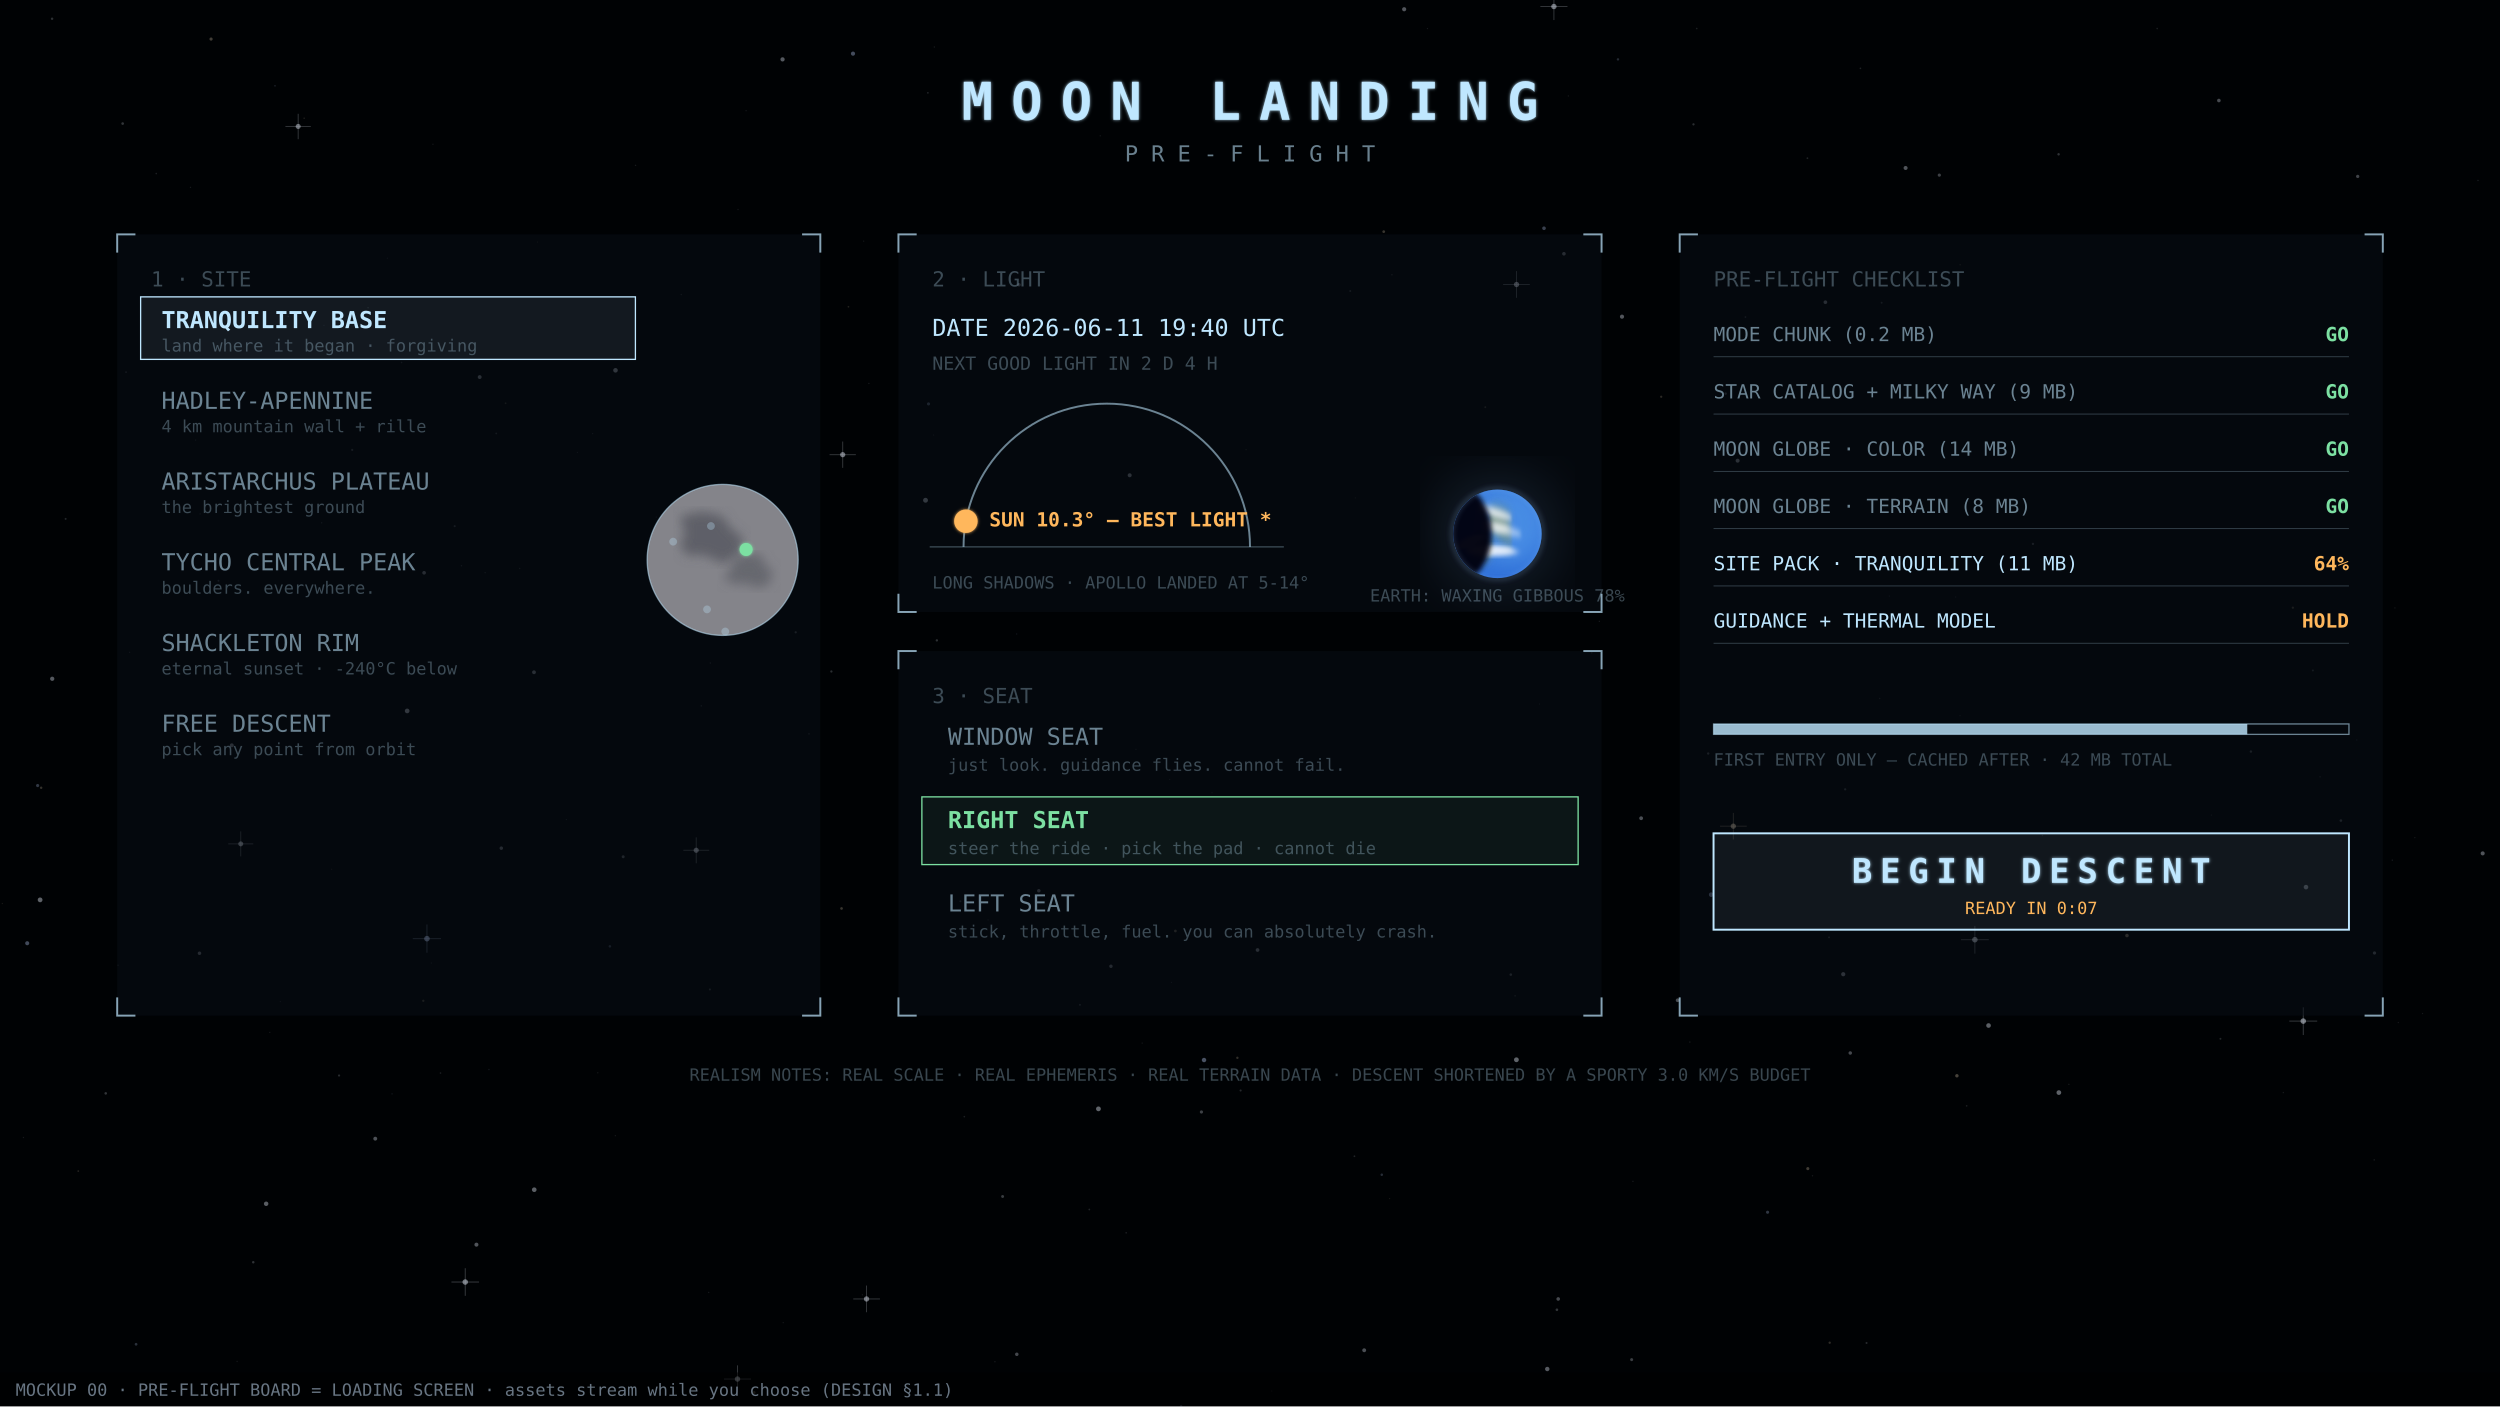
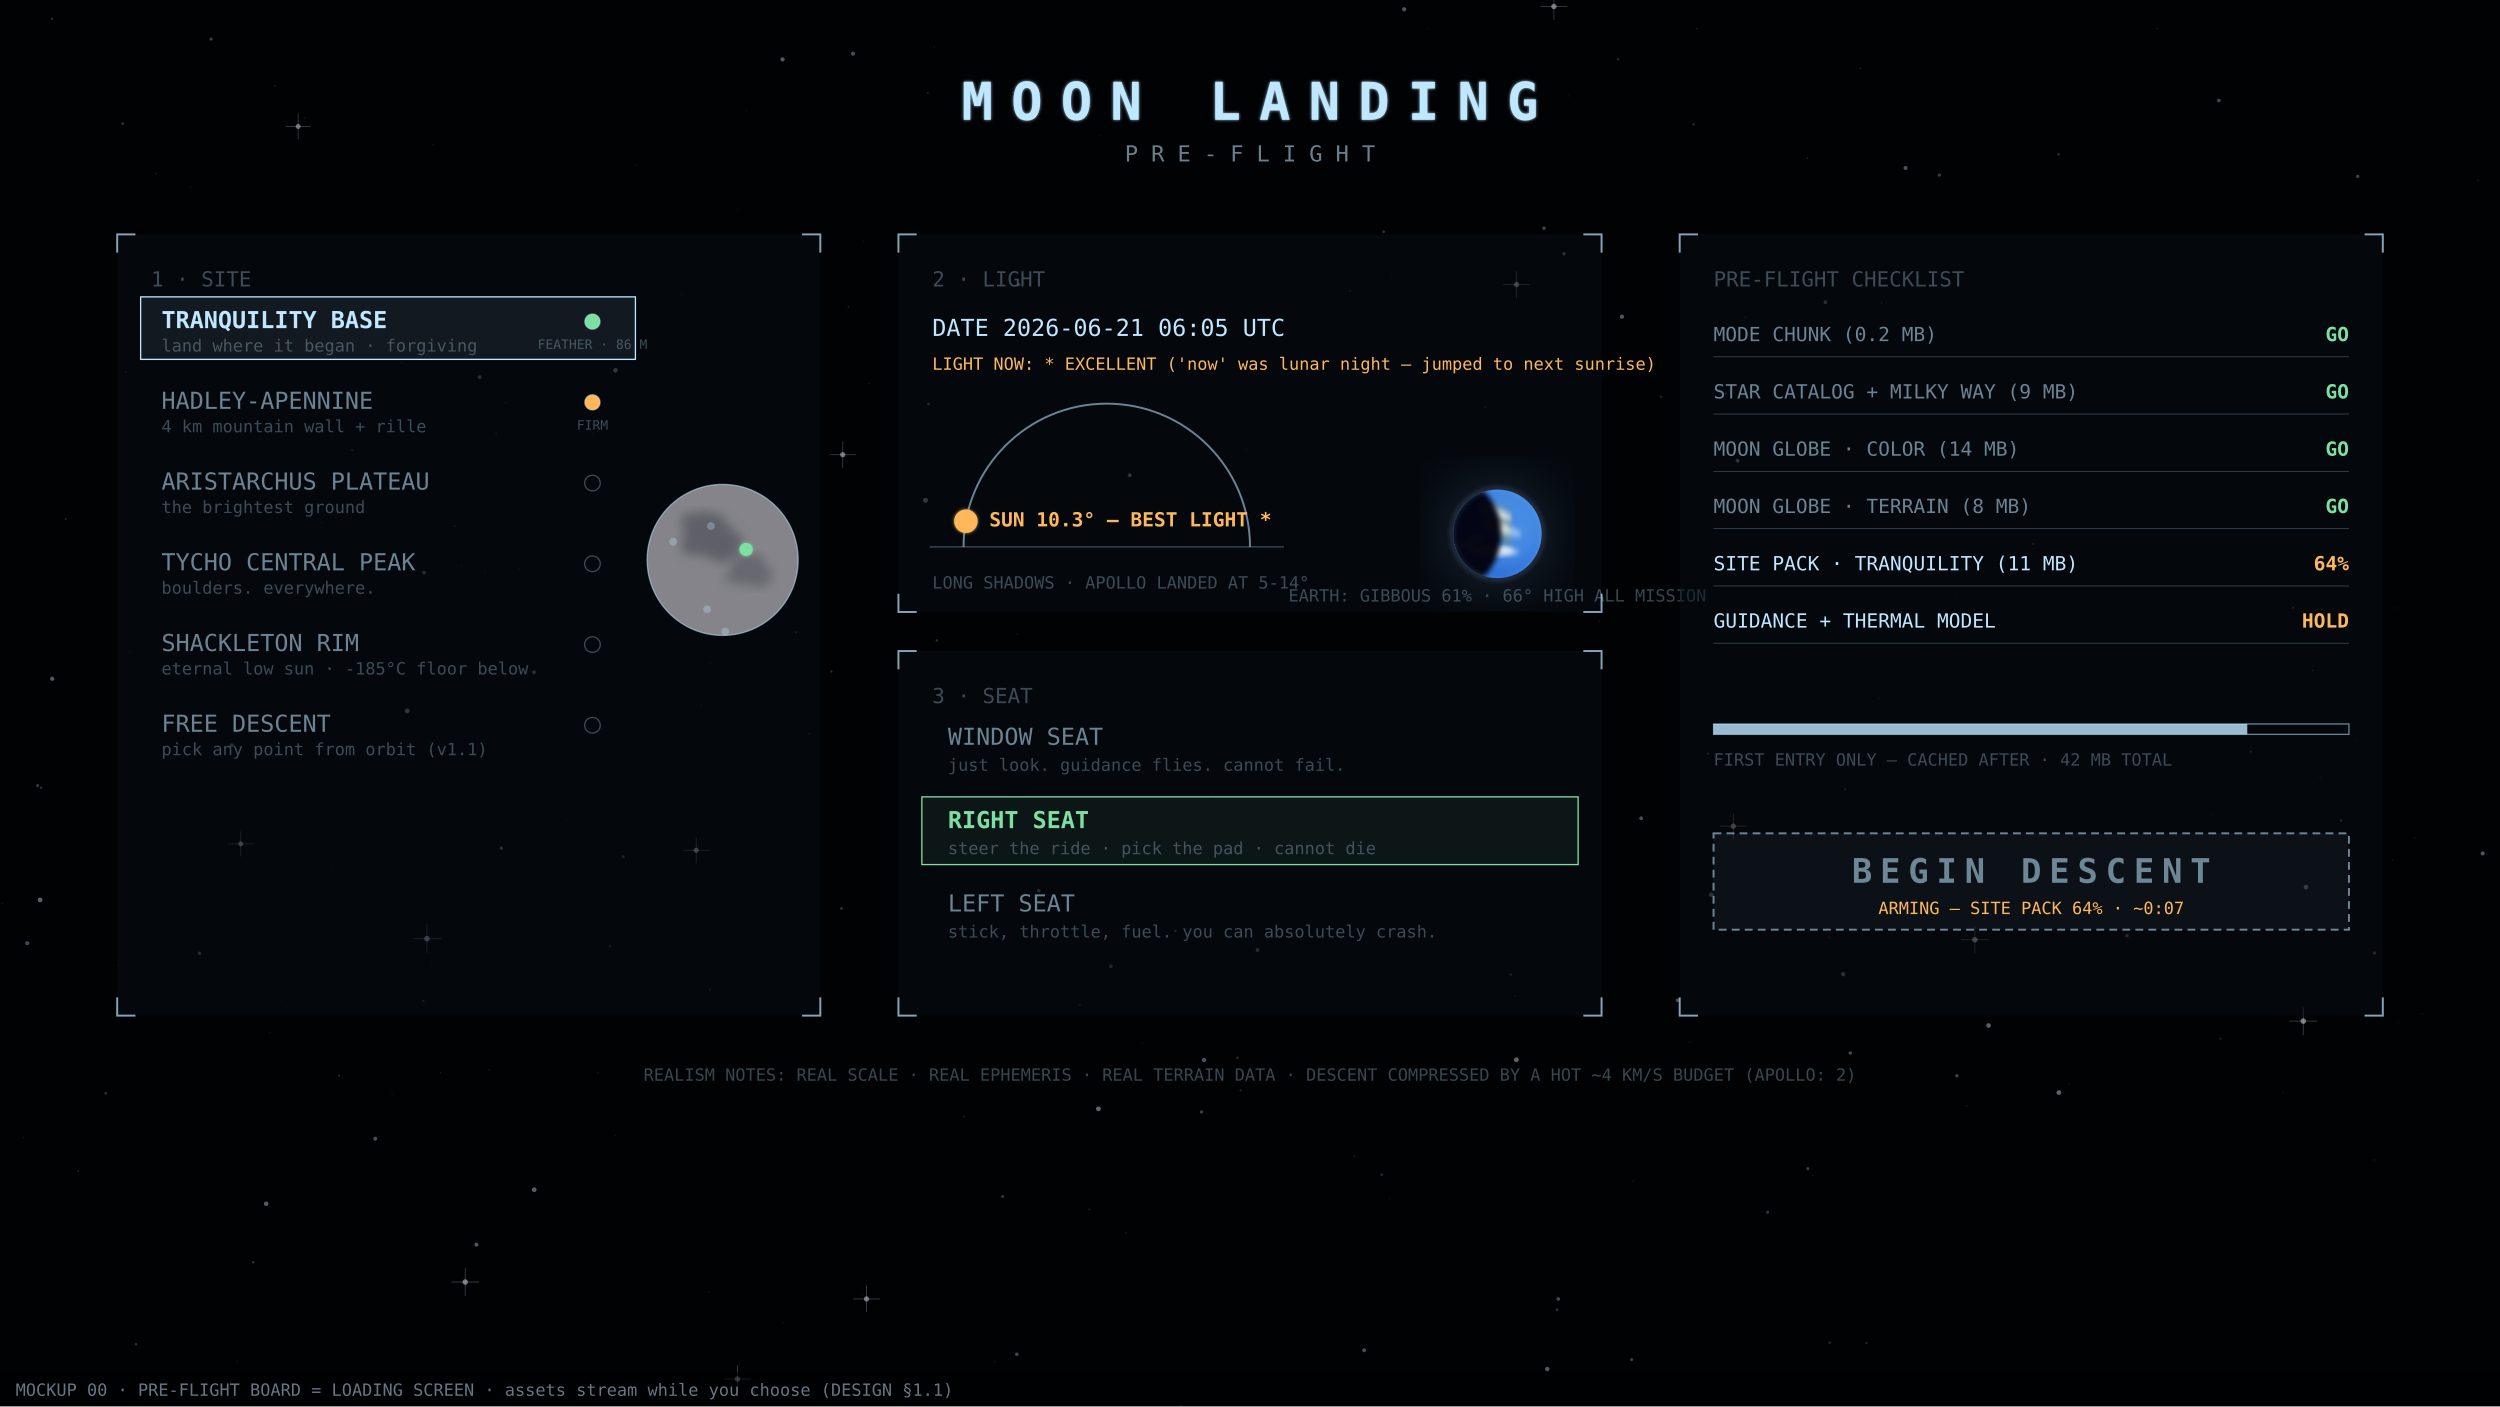
<svg xmlns="http://www.w3.org/2000/svg" width="1920" height="1080" viewBox="0 0 1920 1080">
  <defs>
    <filter id="b2">
      <feGaussianBlur stdDeviation="2" />
    </filter>
    <filter id="b4">
      <feGaussianBlur stdDeviation="4" />
    </filter>
    <filter id="b9">
      <feGaussianBlur stdDeviation="9" />
    </filter>
    <filter id="b18">
      <feGaussianBlur stdDeviation="18" />
    </filter>
    <filter id="b40" x="-60%" y="-60%" width="220%" height="220%">
      <feGaussianBlur stdDeviation="40" />
    </filter>
    <filter id="glow" x="-40%" y="-40%" width="180%" height="180%">
      <feGaussianBlur stdDeviation="1.4" result="g" />
      <feMerge>
        <feMergeNode in="g" />
        <feMergeNode in="SourceGraphic" />
      </feMerge>
    </filter>
    <filter id="regolith" x="0" y="0" width="100%" height="100%">
      <feTurbulence type="fractalNoise" baseFrequency="0.011" numOctaves="5" seed="11" result="n" />
      <feColorMatrix in="n" type="matrix" values="0 0 0 0 0.62  0 0 0 0 0.61  0 0 0 0 0.60  0 0 0 0.9 0" />
    </filter>
    <filter id="regolithFine" x="0" y="0" width="100%" height="100%">
      <feTurbulence type="fractalNoise" baseFrequency="0.05" numOctaves="4" seed="29" result="n" />
      <feColorMatrix in="n" type="matrix" values="0 0 0 0 0.62  0 0 0 0 0.61  0 0 0 0 0.60  0 0 0 0.9 0" />
    </filter>
  </defs>
  <rect width="1920" height="1080" fill="#000204" />
  <g>
    <circle cx="260.4" cy="826.0" r="0.84" fill="#EAF2FF" opacity="0.17" />
    <circle cx="1331.2" cy="634.5" r="2.04" fill="#FFE9C9" opacity="0.45" />
    <path d="M 1321.0 634.5 H 1341.5 M 1331.2 624.3 V 644.7" stroke="#FFE9C9" stroke-width="0.7" opacity="0.23" />
    <circle cx="740.6" cy="857.6" r="0.65" fill="#EAF2FF" opacity="0.12" />
    <circle cx="211.2" cy="65.9" r="0.68" fill="#BFD4FF" opacity="0.13" />
    <circle cx="375.5" cy="821.4" r="0.56" fill="#BFD4FF" opacity="0.10" />
    <circle cx="1242.6" cy="45.6" r="0.93" fill="#BFD4FF" opacity="0.19" />
    <circle cx="836.6" cy="928.9" r="0.70" fill="#EAF2FF" opacity="0.14" />
    <circle cx="1204.5" cy="73.7" r="0.51" fill="#EAF2FF" opacity="0.09" />
    <circle cx="1.8" cy="693.9" r="0.51" fill="#FFE9C9" opacity="0.09" />
    <circle cx="1839.3" cy="466.9" r="0.51" fill="#EAF2FF" opacity="0.09" />
    <circle cx="1445.1" cy="232.5" r="0.74" fill="#EAF2FF" opacity="0.15" />
    <circle cx="534.7" cy="653.0" r="1.99" fill="#EAF2FF" opacity="0.44" />
    <path d="M 524.8 653.0 H 544.7 M 534.7 643.1 V 663.0" stroke="#EAF2FF" stroke-width="0.7" opacity="0.22" />
    <circle cx="1463.5" cy="129.0" r="1.55" fill="#EAF2FF" opacity="0.34" />
    <circle cx="864.9" cy="946.8" r="0.63" fill="#EAF2FF" opacity="0.12" />
    <circle cx="646.3" cy="697.7" r="1.04" fill="#FFE9C9" opacity="0.22" />
    <circle cx="1489.4" cy="134.5" r="1.24" fill="#EAF2FF" opacity="0.26" />
    <circle cx="478.6" cy="658.0" r="1.15" fill="#EAF2FF" opacity="0.24" />
    <circle cx="365.9" cy="955.9" r="1.56" fill="#EAF2FF" opacity="0.34" />
    <circle cx="1069.0" cy="211.0" r="0.61" fill="#EAF2FF" opacity="0.12" />
    <circle cx="1047.7" cy="1037.0" r="1.50" fill="#EAF2FF" opacity="0.32" />
    <circle cx="327.9" cy="720.9" r="2.16" fill="#BFD4FF" opacity="0.48" />
    <path d="M 317.0 720.9 H 338.7 M 327.9 710.0 V 731.7" stroke="#BFD4FF" stroke-width="0.7" opacity="0.24" />
    <circle cx="737.6" cy="692.2" r="0.76" fill="#EAF2FF" opacity="0.15" />
    <circle cx="194.5" cy="969.4" r="0.95" fill="#EAF2FF" opacity="0.20" />
    <circle cx="750.7" cy="573.2" r="0.57" fill="#FFE9C9" opacity="0.11" />
    <circle cx="829.4" cy="771.7" r="0.74" fill="#EAF2FF" opacity="0.15" />
    <circle cx="957.0" cy="345.3" r="0.56" fill="#FFE9C9" opacity="0.10" />
    <circle cx="410.3" cy="913.7" r="1.79" fill="#EAF2FF" opacity="0.39" />
    <circle cx="455.1" cy="333.0" r="0.55" fill="#EAF2FF" opacity="0.10" />
    <circle cx="566.4" cy="1059.1" r="2.09" fill="#EAF2FF" opacity="0.46" />
    <path d="M 556.0 1059.1 H 576.8 M 566.4 1048.6 V 1069.5" stroke="#EAF2FF" stroke-width="0.7" opacity="0.23" />
    <circle cx="1516.7" cy="721.7" r="2.14" fill="#EAF2FF" opacity="0.47" />
    <path d="M 1506.0 721.7 H 1527.4 M 1516.7 711.1 V 732.4" stroke="#EAF2FF" stroke-width="0.7" opacity="0.24" />
    <circle cx="777.9" cy="625.2" r="1.09" fill="#EAF2FF" opacity="0.23" />
    <circle cx="713.1" cy="310.2" r="1.21" fill="#BFD4FF" opacity="0.26" />
    <circle cx="167.8" cy="446.0" r="0.74" fill="#BFD4FF" opacity="0.15" />
    <circle cx="1568.6" cy="641.6" r="0.57" fill="#EAF2FF" opacity="0.11" />
    <circle cx="468.4" cy="726.8" r="0.98" fill="#BFD4FF" opacity="0.20" />
    <circle cx="518.8" cy="418.8" r="0.50" fill="#EAF2FF" opacity="0.09" />
    <circle cx="872.4" cy="575.5" r="0.51" fill="#EAF2FF" opacity="0.09" />
    <circle cx="1561.3" cy="417.7" r="0.90" fill="#EAF2FF" opacity="0.18" />
    <circle cx="1193.4" cy="5.0" r="2.08" fill="#EAF2FF" opacity="0.46" />
    <path d="M 1183.0 5.0 H 1203.8 M 1193.4 -5.5 V 15.4" stroke="#EAF2FF" stroke-width="0.7" opacity="0.23" />
    <circle cx="1728.7" cy="577.2" r="0.94" fill="#EAF2FF" opacity="0.19" />
    <circle cx="1698.4" cy="626.0" r="0.51" fill="#EAF2FF" opacity="0.09" />
    <circle cx="99.5" cy="501.0" r="0.55" fill="#EAF2FF" opacity="0.10" />
    <circle cx="1760.9" cy="466.7" r="0.88" fill="#FFE9C9" opacity="0.18" />
    <circle cx="1195.7" cy="1005.9" r="1.02" fill="#EAF2FF" opacity="0.21" />
    <circle cx="308.4" cy="278.4" r="0.62" fill="#EAF2FF" opacity="0.12" />
    <circle cx="372.6" cy="439.8" r="0.57" fill="#EAF2FF" opacity="0.11" />
    <circle cx="1062.7" cy="177.9" r="1.06" fill="#FFE9C9" opacity="0.22" />
    <circle cx="545.6" cy="509.2" r="0.60" fill="#EAF2FF" opacity="0.11" />
    <circle cx="899.7" cy="754.5" r="0.51" fill="#EAF2FF" opacity="0.09" />
    <circle cx="853.2" cy="742.1" r="1.33" fill="#EAF2FF" opacity="0.28" />
    <circle cx="667.3" cy="294.5" r="0.53" fill="#EAF2FF" opacity="0.10" />
    <circle cx="782.6" cy="218.7" r="1.35" fill="#EAF2FF" opacity="0.29" />
    <circle cx="544.3" cy="992.6" r="0.52" fill="#EAF2FF" opacity="0.10" />
    <circle cx="96.8" cy="285.8" r="0.71" fill="#EAF2FF" opacity="0.14" />
    <circle cx="1325.3" cy="302.3" r="0.96" fill="#EAF2FF" opacity="0.20" />
    <circle cx="1656.7" cy="21.9" r="0.62" fill="#EAF2FF" opacity="0.12" />
    <circle cx="1823.6" cy="731.9" r="1.25" fill="#EAF2FF" opacity="0.27" />
    <circle cx="898.3" cy="598.6" r="0.50" fill="#EAF2FF" opacity="0.09" />
    <circle cx="1906.7" cy="655.4" r="1.57" fill="#EAF2FF" opacity="0.34" />
    <circle cx="1823.4" cy="890.8" r="0.59" fill="#EAF2FF" opacity="0.11" />
    <circle cx="282.7" cy="236.3" r="0.65" fill="#EAF2FF" opacity="0.13" />
    <circle cx="638.5" cy="515.7" r="0.87" fill="#EAF2FF" opacity="0.18" />
    <circle cx="1311.9" cy="578.7" r="0.92" fill="#EAF2FF" opacity="0.19" />
    <circle cx="845.0" cy="104.3" r="0.51" fill="#EAF2FF" opacity="0.09" />
    <circle cx="1037.0" cy="223.5" r="0.75" fill="#EAF2FF" opacity="0.15" />
    <circle cx="247.0" cy="401.5" r="0.59" fill="#EAF2FF" opacity="0.11" />
    <circle cx="1040.9" cy="382.4" r="0.50" fill="#FFE9C9" opacity="0.09" />
    <circle cx="153.7" cy="394.7" r="0.55" fill="#EAF2FF" opacity="0.10" />
    <circle cx="325.7" cy="439.9" r="1.41" fill="#EAF2FF" opacity="0.30" />
    <circle cx="1404.7" cy="719.9" r="0.74" fill="#EAF2FF" opacity="0.15" />
    <circle cx="150.2" cy="338.0" r="0.56" fill="#EAF2FF" opacity="0.10" />
    <circle cx="1160.3" cy="748.5" r="1.00" fill="#EAF2FF" opacity="0.21" />
    <circle cx="504.0" cy="397.1" r="0.51" fill="#EAF2FF" opacity="0.09" />
    <circle cx="248.8" cy="249.9" r="0.54" fill="#BFD4FF" opacity="0.10" />
    <circle cx="1188.3" cy="1051.4" r="1.70" fill="#EAF2FF" opacity="0.37" />
    <circle cx="146.3" cy="143.9" r="0.53" fill="#EAF2FF" opacity="0.10" />
    <circle cx="1245.7" cy="243.2" r="1.60" fill="#EAF2FF" opacity="0.35" />
    <circle cx="60.1" cy="899.4" r="0.71" fill="#FFE9C9" opacity="0.14" />
    <circle cx="655.1" cy="41.2" r="1.61" fill="#BFD4FF" opacity="0.35" />
    <circle cx="1067.2" cy="920.5" r="0.50" fill="#FFE9C9" opacity="0.09" />
    <circle cx="843.6" cy="851.6" r="1.85" fill="#EAF2FF" opacity="0.41" />
    <circle cx="1510.4" cy="849.3" r="0.65" fill="#EAF2FF" opacity="0.12" />
    <circle cx="1388.1" cy="121.5" r="0.71" fill="#EAF2FF" opacity="0.14" />
    <circle cx="162.1" cy="30.0" r="1.23" fill="#FFE9C9" opacity="0.26" />
    <circle cx="965.8" cy="729.6" r="1.44" fill="#EAF2FF" opacity="0.31" />
    <circle cx="315.6" cy="1065.4" r="0.58" fill="#EAF2FF" opacity="0.11" />
    <circle cx="1841.9" cy="785.3" r="0.50" fill="#EAF2FF" opacity="0.09" />
    <circle cx="601.5" cy="1015.8" r="0.50" fill="#EAF2FF" opacity="0.09" />
    <circle cx="621.3" cy="563.6" r="0.63" fill="#EAF2FF" opacity="0.12" />
    <circle cx="1164.6" cy="813.9" r="1.85" fill="#EAF2FF" opacity="0.41" />
    <circle cx="1781.8" cy="596.6" r="0.59" fill="#EAF2FF" opacity="0.11" />
    <circle cx="388.3" cy="309.7" r="0.70" fill="#FFE9C9" opacity="0.14" />
    <circle cx="1061.2" cy="902.2" r="0.98" fill="#BFD4FF" opacity="0.20" />
    <circle cx="331.3" cy="739.6" r="0.50" fill="#EAF2FF" opacity="0.09" />
    <circle cx="566.8" cy="160.9" r="0.50" fill="#EAF2FF" opacity="0.09" />
    <circle cx="28.9" cy="603.3" r="1.22" fill="#BFD4FF" opacity="0.26" />
    <circle cx="902.7" cy="715.0" r="1.06" fill="#FFE9C9" opacity="0.22" />
    <circle cx="1753.6" cy="839.1" r="0.55" fill="#EAF2FF" opacity="0.10" />
    <circle cx="924.7" cy="814.1" r="1.71" fill="#BFD4FF" opacity="0.38" />
    <circle cx="618.3" cy="1073.3" r="0.54" fill="#EAF2FF" opacity="0.10" />
    <circle cx="122.1" cy="219.1" r="0.51" fill="#EAF2FF" opacity="0.09" />
    <circle cx="20.9" cy="724.4" r="1.57" fill="#BFD4FF" opacity="0.34" />
    <circle cx="1164.7" cy="218.5" r="2.05" fill="#EAF2FF" opacity="0.45" />
    <path d="M 1154.4 218.5 H 1174.9 M 1164.7 208.2 V 228.7" stroke="#EAF2FF" stroke-width="0.7" opacity="0.23" />
    <circle cx="1254.1" cy="907.3" r="0.55" fill="#EAF2FF" opacity="0.10" />
    <circle cx="545.2" cy="759.9" r="0.79" fill="#EAF2FF" opacity="0.16" />
    <circle cx="1182.3" cy="540.7" r="0.50" fill="#EAF2FF" opacity="0.09" />
    <circle cx="297.5" cy="198.3" r="0.52" fill="#EAF2FF" opacity="0.09" />
    <circle cx="233.6" cy="90.8" r="0.62" fill="#FFE9C9" opacity="0.12" />
    <circle cx="215.3" cy="769.2" r="0.50" fill="#EAF2FF" opacity="0.09" />
    <circle cx="229.0" cy="97.1" r="1.95" fill="#EAF2FF" opacity="0.43" />
    <path d="M 219.2 97.1 H 238.7 M 229.0 87.4 V 106.9" stroke="#EAF2FF" stroke-width="0.7" opacity="0.22" />
    <circle cx="601.0" cy="45.6" r="1.64" fill="#EAF2FF" opacity="0.36" />
    <circle cx="349.2" cy="404.1" r="0.80" fill="#EAF2FF" opacity="0.16" />
    <circle cx="288.2" cy="874.5" r="1.50" fill="#EAF2FF" opacity="0.33" />
    <circle cx="30.8" cy="691.1" r="1.84" fill="#EAF2FF" opacity="0.40" />
    <circle cx="1334.5" cy="353.8" r="1.55" fill="#EAF2FF" opacity="0.34" />
    <circle cx="1810.0" cy="568.3" r="0.55" fill="#BFD4FF" opacity="0.10" />
    <circle cx="459.1" cy="823.9" r="0.51" fill="#EAF2FF" opacity="0.09" />
    <circle cx="647.2" cy="349.2" r="2.02" fill="#EAF2FF" opacity="0.45" />
    <path d="M 637.1 349.2 H 657.3 M 647.2 339.1 V 359.3" stroke="#EAF2FF" stroke-width="0.7" opacity="0.22" />
    <circle cx="797.8" cy="684.1" r="1.34" fill="#EAF2FF" opacity="0.29" />
    <circle cx="710.8" cy="384.2" r="1.88" fill="#EAF2FF" opacity="0.41" />
    <circle cx="523.2" cy="226.2" r="0.58" fill="#EAF2FF" opacity="0.11" />
    <circle cx="40.0" cy="14.4" r="0.94" fill="#EAF2FF" opacity="0.19" />
    <circle cx="410.1" cy="516.3" r="1.48" fill="#EAF2FF" opacity="0.32" />
    <circle cx="90.7" cy="741.3" r="0.55" fill="#EAF2FF" opacity="0.10" />
    <circle cx="399.1" cy="436.6" r="0.57" fill="#EAF2FF" opacity="0.11" />
    <circle cx="1588.9" cy="832.8" r="0.54" fill="#EAF2FF" opacity="0.10" />
    <circle cx="665.5" cy="997.6" r="2.05" fill="#EAF2FF" opacity="0.45" />
    <path d="M 655.3 997.6 H 675.8 M 665.5 987.3 V 1007.8" stroke="#EAF2FF" stroke-width="0.7" opacity="0.23" />
    <circle cx="1196.7" cy="997.6" r="1.39" fill="#EAF2FF" opacity="0.30" />
    <circle cx="1417.1" cy="606.2" r="0.86" fill="#EAF2FF" opacity="0.18" />
    <circle cx="1704.1" cy="77.2" r="1.39" fill="#EAF2FF" opacity="0.30" />
    <circle cx="1405.2" cy="1031.2" r="0.90" fill="#FFE9C9" opacity="0.18" />
    <circle cx="1501.9" cy="458.5" r="0.50" fill="#EAF2FF" opacity="0.09" />
    <circle cx="611.1" cy="485.6" r="0.87" fill="#EAF2FF" opacity="0.18" />
    <circle cx="651.6" cy="235.6" r="0.68" fill="#FFE9C9" opacity="0.13" />
    <circle cx="719.5" cy="491.8" r="0.91" fill="#EAF2FF" opacity="0.19" />
    <circle cx="1357.5" cy="931.0" r="1.20" fill="#BFD4FF" opacity="0.25" />
    <circle cx="1222.5" cy="501.4" r="0.60" fill="#EAF2FF" opacity="0.11" />
    <circle cx="1451.0" cy="457.8" r="0.51" fill="#EAF2FF" opacity="0.09" />
    <circle cx="867.6" cy="365.0" r="1.55" fill="#EAF2FF" opacity="0.34" />
    <circle cx="182.1" cy="1045.6" r="0.51" fill="#EAF2FF" opacity="0.09" />
    <circle cx="1297.8" cy="800.3" r="0.56" fill="#EAF2FF" opacity="0.10" />
    <circle cx="435.0" cy="629.4" r="0.52" fill="#EAF2FF" opacity="0.10" />
    <circle cx="207.2" cy="792.9" r="0.51" fill="#EAF2FF" opacity="0.09" />
    <circle cx="1185.8" cy="175.3" r="1.40" fill="#BFD4FF" opacity="0.30" />
    <circle cx="1505.3" cy="549.6" r="0.51" fill="#EAF2FF" opacity="0.09" />
    <circle cx="1502.9" cy="826.2" r="1.32" fill="#FFE9C9" opacity="0.28" />
    <circle cx="1314.2" cy="687.1" r="1.78" fill="#BFD4FF" opacity="0.39" />
    <circle cx="764.1" cy="1045.8" r="0.55" fill="#EAF2FF" opacity="0.10" />
    <circle cx="907.1" cy="1079.9" r="0.95" fill="#BFD4FF" opacity="0.20" />
    <circle cx="1527.2" cy="787.6" r="1.79" fill="#EAF2FF" opacity="0.39" />
    <circle cx="1096.3" cy="21.9" r="0.51" fill="#EAF2FF" opacity="0.09" />
    <circle cx="930.8" cy="608.8" r="0.50" fill="#EAF2FF" opacity="0.09" />
    <circle cx="1768.9" cy="784.2" r="2.13" fill="#EAF2FF" opacity="0.47" />
    <path d="M 1758.2 784.2 H 1779.6 M 1768.9 773.6 V 794.9" stroke="#EAF2FF" stroke-width="0.7" opacity="0.24" />
    <circle cx="153.2" cy="732.1" r="1.36" fill="#EAF2FF" opacity="0.29" />
    <circle cx="1253.1" cy="1044.2" r="1.17" fill="#EAF2FF" opacity="0.25" />
    <circle cx="780.9" cy="1040.1" r="1.35" fill="#EAF2FF" opacity="0.29" />
    <circle cx="368.4" cy="289.6" r="1.50" fill="#EAF2FF" opacity="0.33" />
    <circle cx="1300.6" cy="95.5" r="0.87" fill="#EAF2FF" opacity="0.18" />
    <circle cx="1303.1" cy="21.9" r="0.64" fill="#EAF2FF" opacity="0.12" />
    <circle cx="488.1" cy="127.0" r="0.56" fill="#EAF2FF" opacity="0.10" />
    <circle cx="952.8" cy="837.5" r="0.80" fill="#EAF2FF" opacity="0.16" />
    <circle cx="922.7" cy="854.0" r="1.24" fill="#EAF2FF" opacity="0.26" />
    <circle cx="301.1" cy="840.1" r="0.54" fill="#BFD4FF" opacity="0.10" />
    <circle cx="1433.5" cy="1031.4" r="0.79" fill="#EAF2FF" opacity="0.16" />
    <circle cx="1633.5" cy="718.5" r="1.37" fill="#FFE9C9" opacity="0.30" />
    <circle cx="1771.0" cy="681.3" r="1.76" fill="#EAF2FF" opacity="0.39" />
    <circle cx="354.4" cy="434.5" r="0.60" fill="#EAF2FF" opacity="0.11" />
    <circle cx="1201.1" cy="194.9" r="1.39" fill="#EAF2FF" opacity="0.30" />
    <circle cx="1428.8" cy="52.5" r="0.65" fill="#EAF2FF" opacity="0.13" />
    <circle cx="1854.6" cy="643.3" r="0.52" fill="#EAF2FF" opacity="0.09" />
    <circle cx="712.6" cy="71.3" r="0.70" fill="#EAF2FF" opacity="0.14" />
    <circle cx="1443.6" cy="536.4" r="0.58" fill="#EAF2FF" opacity="0.11" />
    <circle cx="472.6" cy="872.2" r="0.51" fill="#EAF2FF" opacity="0.09" />
    <circle cx="1169.7" cy="434.9" r="0.55" fill="#BFD4FF" opacity="0.10" />
    <circle cx="1260.4" cy="628.4" r="1.47" fill="#EAF2FF" opacity="0.32" />
    <circle cx="1581.0" cy="118.5" r="0.95" fill="#EAF2FF" opacity="0.20" />
    <circle cx="204.4" cy="924.5" r="1.72" fill="#EAF2FF" opacity="0.38" />
    <circle cx="1810.7" cy="135.5" r="1.27" fill="#EAF2FF" opacity="0.27" />
    <circle cx="1140.7" cy="312.7" r="0.74" fill="#FFE9C9" opacity="0.15" />
    <circle cx="579.2" cy="1069.4" r="1.07" fill="#FFE9C9" opacity="0.22" />
    <circle cx="538.6" cy="542.1" r="0.61" fill="#EAF2FF" opacity="0.11" />
    <circle cx="1798.3" cy="385.1" r="1.68" fill="#EAF2FF" opacity="0.37" />
    <circle cx="780.8" cy="486.9" r="0.52" fill="#BFD4FF" opacity="0.09" />
    <circle cx="717.0" cy="334.1" r="0.50" fill="#EAF2FF" opacity="0.09" />
    <circle cx="338.3" cy="824.1" r="0.63" fill="#EAF2FF" opacity="0.12" />
    <circle cx="50.4" cy="398.5" r="0.76" fill="#EAF2FF" opacity="0.15" />
    <circle cx="573.0" cy="85.0" r="0.52" fill="#EAF2FF" opacity="0.09" />
    <circle cx="976.7" cy="1068.3" r="0.50" fill="#EAF2FF" opacity="0.09" />
    <circle cx="270.5" cy="345.5" r="0.83" fill="#EAF2FF" opacity="0.17" />
    <circle cx="1567.4" cy="429.6" r="0.52" fill="#EAF2FF" opacity="0.10" />
    <circle cx="104.5" cy="1032.4" r="1.06" fill="#BFD4FF" opacity="0.22" />
    <circle cx="1421.0" cy="808.7" r="1.35" fill="#EAF2FF" opacity="0.29" />
    <circle cx="758.8" cy="706.5" r="0.50" fill="#EAF2FF" opacity="0.09" />
    <circle cx="662.3" cy="994.4" r="0.51" fill="#EAF2FF" opacity="0.09" />
    <circle cx="1860.5" cy="778.4" r="0.50" fill="#EAF2FF" opacity="0.09" />
    <circle cx="1343.8" cy="209.8" r="0.73" fill="#EAF2FF" opacity="0.14" />
    <circle cx="1415.6" cy="748.2" r="1.62" fill="#EAF2FF" opacity="0.35" />
    <circle cx="443.5" cy="347.5" r="0.50" fill="#EAF2FF" opacity="0.09" />
    <circle cx="1163.6" cy="764.8" r="0.63" fill="#EAF2FF" opacity="0.12" />
    <circle cx="385.0" cy="651.4" r="1.35" fill="#EAF2FF" opacity="0.29" />
    <circle cx="877.2" cy="801.1" r="0.50" fill="#EAF2FF" opacity="0.09" />
    <circle cx="1275.8" cy="304.7" r="0.86" fill="#FFE9C9" opacity="0.17" />
    <circle cx="357.3" cy="984.6" r="2.12" fill="#EAF2FF" opacity="0.47" />
    <path d="M 346.7 984.6 H 367.9 M 357.3 974.0 V 995.2" stroke="#EAF2FF" stroke-width="0.7" opacity="0.24" />
    <circle cx="1705.3" cy="797.8" r="0.75" fill="#EAF2FF" opacity="0.15" />
    <circle cx="770.0" cy="918.9" r="1.13" fill="#EAF2FF" opacity="0.24" />
    <circle cx="663.3" cy="185.2" r="0.50" fill="#EAF2FF" opacity="0.09" />
    <circle cx="31.6" cy="605.0" r="0.95" fill="#FFE9C9" opacity="0.20" />
    <circle cx="717.6" cy="36.1" r="0.54" fill="#EAF2FF" opacity="0.10" />
    <circle cx="1837.3" cy="660.6" r="0.56" fill="#EAF2FF" opacity="0.10" />
    <circle cx="18.0" cy="873.6" r="0.52" fill="#EAF2FF" opacity="0.09" />
    <circle cx="184.9" cy="648.1" r="1.92" fill="#EAF2FF" opacity="0.42" />
    <path d="M 175.3 648.1 H 194.5 M 184.9 638.5 V 657.7" stroke="#EAF2FF" stroke-width="0.7" opacity="0.21" />
    <circle cx="1505.4" cy="203.3" r="0.60" fill="#FFE9C9" opacity="0.11" />
    <circle cx="178.0" cy="572.4" r="1.53" fill="#EAF2FF" opacity="0.33" />
    <circle cx="1903.1" cy="138.6" r="0.57" fill="#EAF2FF" opacity="0.11" />
    <circle cx="472.7" cy="284.4" r="1.76" fill="#EAF2FF" opacity="0.39" />
    <circle cx="1776.3" cy="514.9" r="0.76" fill="#EAF2FF" opacity="0.15" />
    <circle cx="120.0" cy="133.3" r="0.63" fill="#EAF2FF" opacity="0.12" />
    <circle cx="94.2" cy="94.9" r="1.03" fill="#EAF2FF" opacity="0.21" />
    <circle cx="264.4" cy="436.1" r="0.51" fill="#EAF2FF" opacity="0.09" />
    <circle cx="1797.8" cy="630.2" r="1.02" fill="#EAF2FF" opacity="0.21" />
    <circle cx="1228.3" cy="477.2" r="0.53" fill="#EAF2FF" opacity="0.10" />
    <circle cx="1040.2" cy="888.0" r="0.71" fill="#EAF2FF" opacity="0.14" />
    <circle cx="381.1" cy="332.9" r="0.71" fill="#EAF2FF" opacity="0.14" />
    <circle cx="1392.0" cy="903.0" r="0.53" fill="#EAF2FF" opacity="0.10" />
    <circle cx="81.2" cy="839.7" r="1.00" fill="#EAF2FF" opacity="0.21" />
    <circle cx="40.1" cy="521.3" r="1.64" fill="#EAF2FF" opacity="0.36" />
    <circle cx="325.1" cy="768.6" r="0.88" fill="#FFE9C9" opacity="0.18" />
    <circle cx="412.8" cy="185.9" r="0.50" fill="#FFE9C9" opacity="0.09" />
    <circle cx="1340.5" cy="243.5" r="0.70" fill="#EAF2FF" opacity="0.14" />
    <circle cx="254.7" cy="667.6" r="0.50" fill="#FFE9C9" opacity="0.09" />
    <circle cx="1078.4" cy="7.1" r="1.60" fill="#EAF2FF" opacity="0.35" />
    <circle cx="221.4" cy="243.0" r="0.63" fill="#EAF2FF" opacity="0.12" />
    <circle cx="332.5" cy="110.8" r="0.50" fill="#EAF2FF" opacity="0.09" />
    <circle cx="1781.2" cy="480.5" r="0.52" fill="#EAF2FF" opacity="0.09" />
    <circle cx="1388.4" cy="897.5" r="1.20" fill="#FFE9C9" opacity="0.25" />
    <circle cx="950.3" cy="812.4" r="0.92" fill="#FFE9C9" opacity="0.19" />
    <circle cx="1401.9" cy="232.1" r="1.43" fill="#EAF2FF" opacity="0.31" />
    <circle cx="1581.2" cy="839.1" r="1.82" fill="#EAF2FF" opacity="0.40" />
    <circle cx="1288.4" cy="768.2" r="1.42" fill="#EAF2FF" opacity="0.31" />
    <circle cx="312.7" cy="546.0" r="1.81" fill="#EAF2FF" opacity="0.40" />
  </g>
  <text x="960" y="92" font-family="DejaVu Sans Mono, Liberation Mono, monospace" font-size="40" font-weight="bold" fill="#BFE7FF" text-anchor="middle" opacity="1" filter="url(#glow)" letter-spacing="14">MOON LANDING</text>
  <text x="960" y="124" font-family="DejaVu Sans Mono, Liberation Mono, monospace" font-size="17" fill="rgba(191,231,255,0.55)" text-anchor="middle" opacity="1" letter-spacing="10">PRE-FLIGHT</text>
  <rect x="90" y="180" width="540" height="600" fill="rgba(8,14,22,0.50)" rx="3" />
  <path d="M 90 194 V 180 H 104" stroke="#BFE7FF" stroke-width="1.5" fill="none" opacity="0.7" />
  <path d="M 616 180 H 630 V 194" stroke="#BFE7FF" stroke-width="1.5" fill="none" opacity="0.7" />
  <path d="M 630 766 V 780 H 616" stroke="#BFE7FF" stroke-width="1.5" fill="none" opacity="0.7" />
  <path d="M 104 780 H 90 V 766" stroke="#BFE7FF" stroke-width="1.5" fill="none" opacity="0.7" />
  <text x="116" y="220" font-family="DejaVu Sans Mono, Liberation Mono, monospace" font-size="16" fill="rgba(191,231,255,0.30)" text-anchor="start" opacity="1">1 · SITE</text>
  <rect x="108" y="228" width="380" height="48" fill="rgba(191,231,255,0.08)" stroke="#BFE7FF" stroke-width="1" />
  <text x="124" y="252" font-family="DejaVu Sans Mono, Liberation Mono, monospace" font-size="18" font-weight="bold" fill="#BFE7FF" text-anchor="start" opacity="1">TRANQUILITY BASE</text>
  <text x="124" y="270" font-family="DejaVu Sans Mono, Liberation Mono, monospace" font-size="13" fill="rgba(191,231,255,0.30)" text-anchor="start" opacity="1">land where it began · forgiving</text>
+   <circle cx="455" cy="247" r="6" fill="#7CE0A2" stroke="rgba(191,231,255,0.30)" stroke-width="1" />
+   <text x="455" y="268" font-family="DejaVu Sans Mono, Liberation Mono, monospace" font-size="10" fill="rgba(191,231,255,0.30)" text-anchor="middle" opacity="1">FEATHER · 86 M</text>
  <text x="124" y="314" font-family="DejaVu Sans Mono, Liberation Mono, monospace" font-size="18" fill="rgba(191,231,255,0.55)" text-anchor="start" opacity="1">HADLEY-APENNINE</text>
  <text x="124" y="332" font-family="DejaVu Sans Mono, Liberation Mono, monospace" font-size="13" fill="rgba(191,231,255,0.30)" text-anchor="start" opacity="1">4 km mountain wall + rille</text>
+   <circle cx="455" cy="309" r="6" fill="#FFB75C" stroke="rgba(191,231,255,0.30)" stroke-width="1" />
+   <text x="455" y="330" font-family="DejaVu Sans Mono, Liberation Mono, monospace" font-size="10" fill="rgba(191,231,255,0.30)" text-anchor="middle" opacity="1">FIRM</text>
  <text x="124" y="376" font-family="DejaVu Sans Mono, Liberation Mono, monospace" font-size="18" fill="rgba(191,231,255,0.55)" text-anchor="start" opacity="1">ARISTARCHUS PLATEAU</text>
  <text x="124" y="394" font-family="DejaVu Sans Mono, Liberation Mono, monospace" font-size="13" fill="rgba(191,231,255,0.30)" text-anchor="start" opacity="1">the brightest ground</text>
+   <circle cx="455" cy="371" r="6" fill="none" stroke="rgba(191,231,255,0.30)" stroke-width="1" />
  <text x="124" y="438" font-family="DejaVu Sans Mono, Liberation Mono, monospace" font-size="18" fill="rgba(191,231,255,0.55)" text-anchor="start" opacity="1">TYCHO CENTRAL PEAK</text>
  <text x="124" y="456" font-family="DejaVu Sans Mono, Liberation Mono, monospace" font-size="13" fill="rgba(191,231,255,0.30)" text-anchor="start" opacity="1">boulders. everywhere.</text>
+   <circle cx="455" cy="433" r="6" fill="none" stroke="rgba(191,231,255,0.30)" stroke-width="1" />
  <text x="124" y="500" font-family="DejaVu Sans Mono, Liberation Mono, monospace" font-size="18" fill="rgba(191,231,255,0.55)" text-anchor="start" opacity="1">SHACKLETON RIM</text>
-   <text x="124" y="518" font-family="DejaVu Sans Mono, Liberation Mono, monospace" font-size="13" fill="rgba(191,231,255,0.30)" text-anchor="start" opacity="1">eternal sunset · -240°C below</text>
+   <text x="124" y="518" font-family="DejaVu Sans Mono, Liberation Mono, monospace" font-size="13" fill="rgba(191,231,255,0.30)" text-anchor="start" opacity="1">eternal low sun · -185°C floor below</text>
+   <circle cx="455" cy="495" r="6" fill="none" stroke="rgba(191,231,255,0.30)" stroke-width="1" />
  <text x="124" y="562" font-family="DejaVu Sans Mono, Liberation Mono, monospace" font-size="18" fill="rgba(191,231,255,0.55)" text-anchor="start" opacity="1">FREE DESCENT</text>
-   <text x="124" y="580" font-family="DejaVu Sans Mono, Liberation Mono, monospace" font-size="13" fill="rgba(191,231,255,0.30)" text-anchor="start" opacity="1">pick any point from orbit</text>
+   <text x="124" y="580" font-family="DejaVu Sans Mono, Liberation Mono, monospace" font-size="13" fill="rgba(191,231,255,0.30)" text-anchor="start" opacity="1">pick any point from orbit (v1.1)</text>
+   <circle cx="455" cy="557" r="6" fill="none" stroke="rgba(191,231,255,0.30)" stroke-width="1" />
  <circle cx="555" cy="430" r="58" fill="#84848A" />
  <path d="M570.5 414.0 L568.4 425.8 L555.0 432.9 L540.6 426.1 L527.8 426.6 L521.9 418.5 L526.3 410.5 L522.1 396.7 L538.8 392.7 L554.4 396.1 L561.1 405.6 L571.5 414.0 Z" fill="#55565E" opacity="0.8" filter="url(#b4)" />
  <path d="M592.6 440.0 L591.7 447.7 L582.6 452.1 L573.4 448.1 L564.3 448.9 L555.1 444.2 L561.3 437.1 L563.2 430.2 L572.1 425.5 L584.3 425.3 L587.6 434.2 L595.6 440.0 Z" fill="#5A5B63" opacity="0.7" filter="url(#b4)" />
  <circle cx="555" cy="430" r="58" fill="none" stroke="rgba(191,231,255,0.55)" stroke-width="1" />
  <circle cx="573" cy="422" r="5" fill="#7CE0A2" filter="url(#glow)" />
  <circle cx="546" cy="404" r="3" fill="rgba(191,231,255,0.30)" />
  <circle cx="517" cy="416" r="3" fill="rgba(191,231,255,0.30)" />
  <circle cx="543" cy="468" r="3" fill="rgba(191,231,255,0.30)" />
  <circle cx="557" cy="485" r="3" fill="rgba(191,231,255,0.30)" />
  <rect x="690" y="180" width="540" height="290" fill="rgba(8,14,22,0.50)" rx="3" />
  <path d="M 690 194 V 180 H 704" stroke="#BFE7FF" stroke-width="1.5" fill="none" opacity="0.7" />
  <path d="M 1216 180 H 1230 V 194" stroke="#BFE7FF" stroke-width="1.5" fill="none" opacity="0.7" />
  <path d="M 1230 456 V 470 H 1216" stroke="#BFE7FF" stroke-width="1.5" fill="none" opacity="0.7" />
  <path d="M 704 470 H 690 V 456" stroke="#BFE7FF" stroke-width="1.5" fill="none" opacity="0.7" />
  <text x="716" y="220" font-family="DejaVu Sans Mono, Liberation Mono, monospace" font-size="16" fill="rgba(191,231,255,0.30)" text-anchor="start" opacity="1">2 · LIGHT</text>
-   <text x="716" y="258" font-family="DejaVu Sans Mono, Liberation Mono, monospace" font-size="18" fill="#BFE7FF" text-anchor="start" opacity="1">DATE  2026-06-11 19:40 UTC</text>
-   <text x="716" y="284" font-family="DejaVu Sans Mono, Liberation Mono, monospace" font-size="14" fill="rgba(191,231,255,0.30)" text-anchor="start" opacity="1">NEXT GOOD LIGHT IN 2 D 4 H</text>
+   <text x="716" y="258" font-family="DejaVu Sans Mono, Liberation Mono, monospace" font-size="18" fill="#BFE7FF" text-anchor="start" opacity="1">DATE  2026-06-21 06:05 UTC</text>
+   <text x="716" y="284" font-family="DejaVu Sans Mono, Liberation Mono, monospace" font-size="13" fill="#FFB75C" text-anchor="start" opacity="1">LIGHT NOW: * EXCELLENT ('now' was lunar night — jumped to next sunrise)</text>
  <path d="M 740 420 A 110 110 0 0 1 960 420" stroke="rgba(191,231,255,0.55)" stroke-width="1.5" fill="none" />
  <line x1="714" y1="420" x2="986" y2="420" stroke="rgba(191,231,255,0.30)" stroke-width="1" />
  <circle cx="741.8" cy="400.3" r="9" fill="#FFB75C" filter="url(#glow)" />
  <text x="759.8" y="404.3" font-family="DejaVu Sans Mono, Liberation Mono, monospace" font-size="15" font-weight="bold" fill="#FFB75C" text-anchor="start" opacity="1">SUN 10.3° — BEST LIGHT *</text>
  <text x="716" y="452" font-family="DejaVu Sans Mono, Liberation Mono, monospace" font-size="13" fill="rgba(191,231,255,0.30)" text-anchor="start" opacity="1">LONG SHADOWS · APOLLO LANDED AT 5-14°</text>
  <g>
    <circle cx="1150" cy="410" r="49.3" fill="#7FB4FF" opacity="0.10" filter="url(#b18)" />
    <clipPath id="earthClip9">
      <circle cx="1150" cy="410" r="34" />
    </clipPath>
    <g clip-path="url(#earthClip9)">
      <circle cx="1150" cy="410" r="34" fill="#2E6FD8" />
      <circle cx="1158.5" cy="401.5" r="32.3" fill="#5FA8F0" opacity="0.5" filter="url(#b9)" />
      <ellipse cx="1155.0" cy="425.1" rx="8.4" ry="8.1" fill="#7A8C5A" opacity="0.55" filter="url(#b4)" transform="rotate(65.1 1150 410)" />
      <ellipse cx="1148.2" cy="405.4" rx="13.7" ry="5.3" fill="#7A8C5A" opacity="0.55" filter="url(#b4)" transform="rotate(56.9 1150 410)" />
      <ellipse cx="1146.5" cy="399.6" rx="9.4" ry="8.6" fill="#7A8C5A" opacity="0.55" filter="url(#b4)" transform="rotate(25.8 1150 410)" />
      <ellipse cx="1148.0" cy="393.8" rx="13.9" ry="3.5" fill="#FFFFFF" opacity="0.77" filter="url(#b2)" transform="rotate(18.3 1148.0 393.8)" />
      <ellipse cx="1128.6" cy="416.2" rx="12.1" ry="3.8" fill="#FFFFFF" opacity="0.60" filter="url(#b2)" transform="rotate(-22.6 1128.6 416.2)" />
      <ellipse cx="1153.7" cy="406.3" rx="15.6" ry="3.4" fill="#FFFFFF" opacity="0.52" filter="url(#b2)" transform="rotate(16.7 1153.7 406.3)" />
      <ellipse cx="1148.6" cy="405.2" rx="10.9" ry="3.4" fill="#FFFFFF" opacity="0.59" filter="url(#b2)" transform="rotate(7.9 1148.6 405.2)" />
      <ellipse cx="1146.3" cy="423.6" rx="20.0" ry="3.5" fill="#FFFFFF" opacity="0.55" filter="url(#b2)" transform="rotate(0.9 1146.3 423.6)" />
      <ellipse cx="1143.8" cy="422.2" rx="18.4" ry="3.6" fill="#FFFFFF" opacity="0.68" filter="url(#b2)" transform="rotate(1.7 1143.8 422.2)" />
-       <circle cx="1097.3" cy="410" r="48.3" fill="#000208" opacity="0.96" filter="url(#b2)" />
+       <circle cx="1104.6" cy="410" r="48.3" fill="#000208" opacity="0.96" filter="url(#b2)" />
    </g>
    <circle cx="1150" cy="410" r="34.8" fill="none" stroke="#9FD0FF" stroke-width="1.2" opacity="0.45" filter="url(#b2)" />
  </g>
-   <text x="1150" y="462" font-family="DejaVu Sans Mono, Liberation Mono, monospace" font-size="13" fill="rgba(191,231,255,0.30)" text-anchor="middle" opacity="1">EARTH: WAXING GIBBOUS 78%</text>
+   <text x="1150" y="462" font-family="DejaVu Sans Mono, Liberation Mono, monospace" font-size="13" fill="rgba(191,231,255,0.30)" text-anchor="middle" opacity="1">EARTH: GIBBOUS 61% · 66° HIGH ALL MISSION</text>
  <rect x="690" y="500" width="540" height="280" fill="rgba(8,14,22,0.50)" rx="3" />
  <path d="M 690 514 V 500 H 704" stroke="#BFE7FF" stroke-width="1.5" fill="none" opacity="0.7" />
  <path d="M 1216 500 H 1230 V 514" stroke="#BFE7FF" stroke-width="1.5" fill="none" opacity="0.7" />
  <path d="M 1230 766 V 780 H 1216" stroke="#BFE7FF" stroke-width="1.5" fill="none" opacity="0.7" />
  <path d="M 704 780 H 690 V 766" stroke="#BFE7FF" stroke-width="1.5" fill="none" opacity="0.7" />
  <text x="716" y="540" font-family="DejaVu Sans Mono, Liberation Mono, monospace" font-size="16" fill="rgba(191,231,255,0.30)" text-anchor="start" opacity="1">3 · SEAT</text>
  <text x="728" y="572" font-family="DejaVu Sans Mono, Liberation Mono, monospace" font-size="18" fill="rgba(191,231,255,0.55)" text-anchor="start" opacity="1">WINDOW SEAT</text>
  <text x="728" y="592" font-family="DejaVu Sans Mono, Liberation Mono, monospace" font-size="13" fill="rgba(191,231,255,0.30)" text-anchor="start" opacity="1">just look. guidance flies. cannot fail.</text>
  <rect x="708" y="612" width="504" height="52" fill="rgba(124,224,162,0.07)" stroke="#7CE0A2" stroke-width="1" />
  <text x="728" y="636" font-family="DejaVu Sans Mono, Liberation Mono, monospace" font-size="18" font-weight="bold" fill="#7CE0A2" text-anchor="start" opacity="1">RIGHT SEAT</text>
  <text x="728" y="656" font-family="DejaVu Sans Mono, Liberation Mono, monospace" font-size="13" fill="rgba(191,231,255,0.30)" text-anchor="start" opacity="1">steer the ride · pick the pad · cannot die</text>
  <text x="728" y="700" font-family="DejaVu Sans Mono, Liberation Mono, monospace" font-size="18" fill="rgba(191,231,255,0.55)" text-anchor="start" opacity="1">LEFT SEAT</text>
  <text x="728" y="720" font-family="DejaVu Sans Mono, Liberation Mono, monospace" font-size="13" fill="rgba(191,231,255,0.30)" text-anchor="start" opacity="1">stick, throttle, fuel. you can absolutely crash.</text>
  <rect x="1290" y="180" width="540" height="600" fill="rgba(8,14,22,0.50)" rx="3" />
  <path d="M 1290 194 V 180 H 1304" stroke="#BFE7FF" stroke-width="1.5" fill="none" opacity="0.7" />
  <path d="M 1816 180 H 1830 V 194" stroke="#BFE7FF" stroke-width="1.5" fill="none" opacity="0.7" />
  <path d="M 1830 766 V 780 H 1816" stroke="#BFE7FF" stroke-width="1.5" fill="none" opacity="0.7" />
  <path d="M 1304 780 H 1290 V 766" stroke="#BFE7FF" stroke-width="1.5" fill="none" opacity="0.7" />
  <text x="1316" y="220" font-family="DejaVu Sans Mono, Liberation Mono, monospace" font-size="16" fill="rgba(191,231,255,0.30)" text-anchor="start" opacity="1">PRE-FLIGHT CHECKLIST</text>
  <text x="1316" y="262" font-family="DejaVu Sans Mono, Liberation Mono, monospace" font-size="15" fill="rgba(191,231,255,0.55)" text-anchor="start" opacity="1">MODE CHUNK (0.2 MB)</text>
  <text x="1804" y="262" font-family="DejaVu Sans Mono, Liberation Mono, monospace" font-size="15" font-weight="bold" fill="#7CE0A2" text-anchor="end" opacity="1">GO</text>
  <line x1="1316" y1="274" x2="1804" y2="274" stroke="rgba(191,231,255,0.30)" stroke-width="0.6" />
  <text x="1316" y="306" font-family="DejaVu Sans Mono, Liberation Mono, monospace" font-size="15" fill="rgba(191,231,255,0.55)" text-anchor="start" opacity="1">STAR CATALOG + MILKY WAY (9 MB)</text>
  <text x="1804" y="306" font-family="DejaVu Sans Mono, Liberation Mono, monospace" font-size="15" font-weight="bold" fill="#7CE0A2" text-anchor="end" opacity="1">GO</text>
  <line x1="1316" y1="318" x2="1804" y2="318" stroke="rgba(191,231,255,0.30)" stroke-width="0.6" />
  <text x="1316" y="350" font-family="DejaVu Sans Mono, Liberation Mono, monospace" font-size="15" fill="rgba(191,231,255,0.55)" text-anchor="start" opacity="1">MOON GLOBE · COLOR (14 MB)</text>
  <text x="1804" y="350" font-family="DejaVu Sans Mono, Liberation Mono, monospace" font-size="15" font-weight="bold" fill="#7CE0A2" text-anchor="end" opacity="1">GO</text>
  <line x1="1316" y1="362" x2="1804" y2="362" stroke="rgba(191,231,255,0.30)" stroke-width="0.6" />
  <text x="1316" y="394" font-family="DejaVu Sans Mono, Liberation Mono, monospace" font-size="15" fill="rgba(191,231,255,0.55)" text-anchor="start" opacity="1">MOON GLOBE · TERRAIN (8 MB)</text>
  <text x="1804" y="394" font-family="DejaVu Sans Mono, Liberation Mono, monospace" font-size="15" font-weight="bold" fill="#7CE0A2" text-anchor="end" opacity="1">GO</text>
  <line x1="1316" y1="406" x2="1804" y2="406" stroke="rgba(191,231,255,0.30)" stroke-width="0.6" />
  <text x="1316" y="438" font-family="DejaVu Sans Mono, Liberation Mono, monospace" font-size="15" fill="#BFE7FF" text-anchor="start" opacity="1">SITE PACK · TRANQUILITY (11 MB)</text>
  <text x="1804" y="438" font-family="DejaVu Sans Mono, Liberation Mono, monospace" font-size="15" font-weight="bold" fill="#FFB75C" text-anchor="end" opacity="1">64%</text>
  <line x1="1316" y1="450" x2="1804" y2="450" stroke="rgba(191,231,255,0.30)" stroke-width="0.6" />
  <text x="1316" y="482" font-family="DejaVu Sans Mono, Liberation Mono, monospace" font-size="15" fill="#BFE7FF" text-anchor="start" opacity="1">GUIDANCE + THERMAL MODEL</text>
  <text x="1804" y="482" font-family="DejaVu Sans Mono, Liberation Mono, monospace" font-size="15" font-weight="bold" fill="#FFB75C" text-anchor="end" opacity="1">HOLD</text>
  <line x1="1316" y1="494" x2="1804" y2="494" stroke="rgba(191,231,255,0.30)" stroke-width="0.6" />
  <rect x="1316" y="556" width="488" height="8" fill="none" stroke="rgba(191,231,255,0.55)" stroke-width="1" />
  <rect x="1316" y="556" width="409.9" height="8" fill="#BFE7FF" opacity="0.8" />
  <text x="1316" y="588" font-family="DejaVu Sans Mono, Liberation Mono, monospace" font-size="13" fill="rgba(191,231,255,0.30)" text-anchor="start" opacity="1">FIRST ENTRY ONLY — CACHED AFTER · 42 MB TOTAL</text>
-   <rect x="1316" y="640" width="488" height="74" fill="rgba(191,231,255,0.07)" stroke="#BFE7FF" stroke-width="1.5" />
-   <text x="1560" y="678" font-family="DejaVu Sans Mono, Liberation Mono, monospace" font-size="26" font-weight="bold" fill="#BFE7FF" text-anchor="middle" opacity="1" filter="url(#glow)" letter-spacing="6">BEGIN DESCENT</text>
-   <text x="1560" y="702" font-family="DejaVu Sans Mono, Liberation Mono, monospace" font-size="13" fill="#FFB75C" text-anchor="middle" opacity="1">READY IN 0:07</text>
-   <text x="960" y="830" font-family="DejaVu Sans Mono, Liberation Mono, monospace" font-size="13" fill="rgba(191,231,255,0.30)" text-anchor="middle" opacity="1">REALISM NOTES: REAL SCALE · REAL EPHEMERIS · REAL TERRAIN DATA · DESCENT SHORTENED BY A SPORTY 3.0 KM/S BUDGET</text>
+   <rect x="1316" y="640" width="488" height="74" fill="rgba(191,231,255,0.04)" stroke="rgba(191,231,255,0.55)" stroke-width="1.5" stroke-dasharray="6 4" />
+   <text x="1560" y="678" font-family="DejaVu Sans Mono, Liberation Mono, monospace" font-size="26" font-weight="bold" fill="rgba(191,231,255,0.55)" text-anchor="middle" opacity="1" letter-spacing="6">BEGIN DESCENT</text>
+   <text x="1560" y="702" font-family="DejaVu Sans Mono, Liberation Mono, monospace" font-size="13" fill="#FFB75C" text-anchor="middle" opacity="1">ARMING — SITE PACK 64% · ~0:07</text>
+   <text x="960" y="830" font-family="DejaVu Sans Mono, Liberation Mono, monospace" font-size="13" fill="rgba(191,231,255,0.30)" text-anchor="middle" opacity="1">REALISM NOTES: REAL SCALE · REAL EPHEMERIS · REAL TERRAIN DATA · DESCENT COMPRESSED BY A HOT ~4 KM/S BUDGET (APOLLO: 2)</text>
  <rect x="0" y="1054" width="1920" height="26" fill="rgba(0,0,0,0.55)" />
  <text x="12" y="1072" font-family="DejaVu Sans Mono, Liberation Mono, monospace" font-size="13" fill="rgba(160,180,200,0.65)" text-anchor="start" opacity="1">MOCKUP 00 · PRE-FLIGHT BOARD = LOADING SCREEN · assets stream while you choose (DESIGN §1.1)</text>
</svg>
